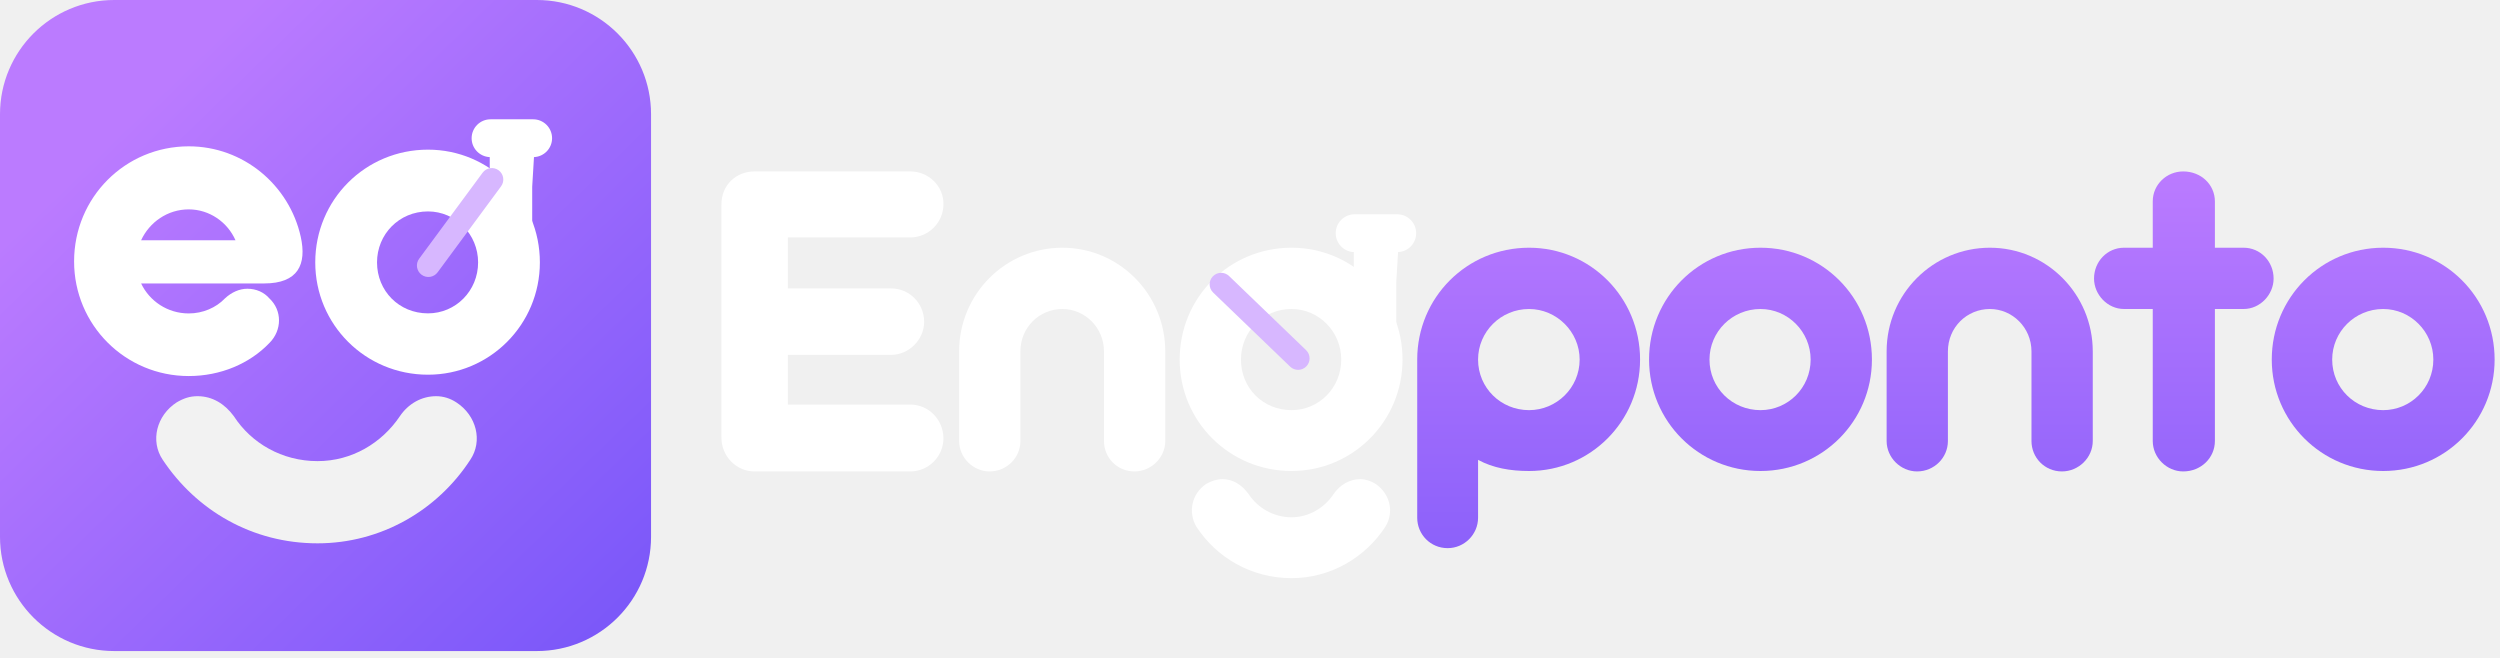
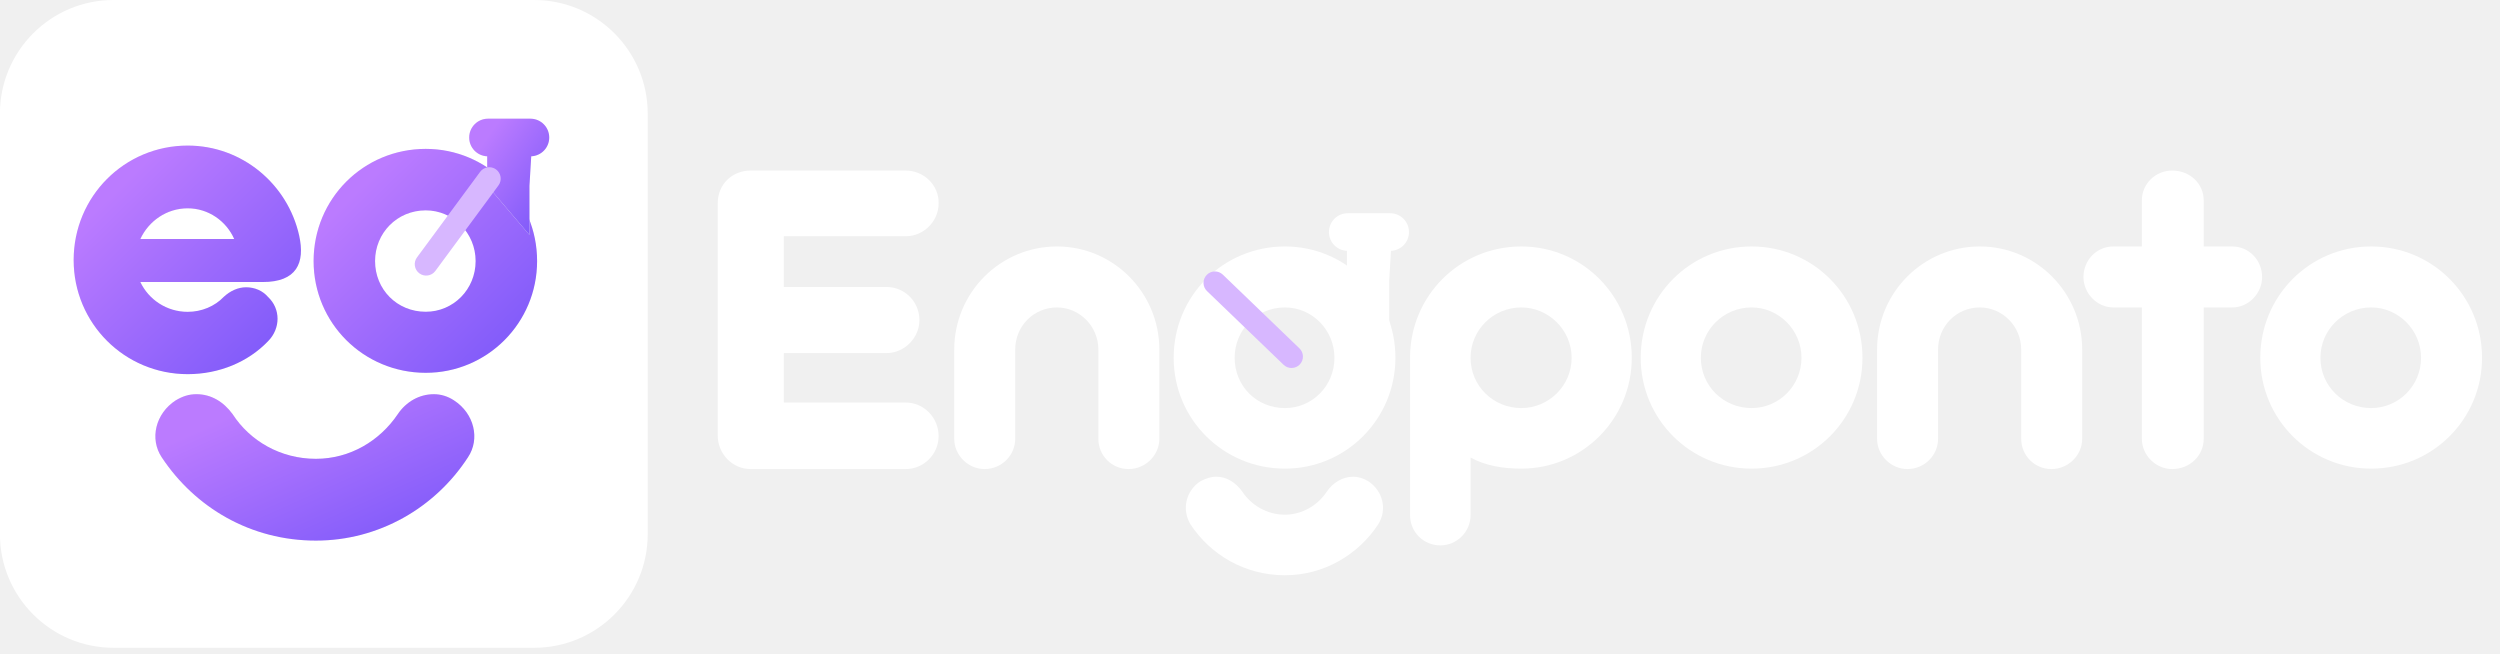
- <svg xmlns="http://www.w3.org/2000/svg" width="350" height="92" viewBox="0 0 350 92" fill="none">
-   <path d="M0 15.997C0 7.162 7.162 0 15.997 0H75.15C83.985 0 91.147 7.162 91.147 15.997V75.15C91.147 83.985 83.985 91.147 75.15 91.147H15.997C7.162 91.147 0 83.985 0 75.15V15.997Z" fill="url(#paint0_linear_255_2)" />
-   <path d="M66.934 36.735C66.934 32.804 63.79 29.599 59.919 29.599C55.868 29.599 52.783 32.804 52.783 36.735C52.783 40.726 55.868 43.871 59.919 43.871C63.79 43.871 66.934 40.726 66.934 36.735ZM44.136 36.735C44.136 27.966 51.151 20.951 59.919 20.951C68.567 20.951 75.582 27.966 75.582 36.735C75.582 45.443 68.567 52.458 59.919 52.458C51.151 52.458 44.136 45.443 44.136 36.735Z" fill="white" />
-   <path d="M77.291 19.351C77.291 20.776 76.166 21.934 74.757 21.995L74.508 26.152V33.06L68.563 26.088V21.995C67.153 21.934 66.028 20.776 66.028 19.351C66.028 17.887 67.215 16.701 68.678 16.701H74.641C76.104 16.701 77.291 17.887 77.291 19.351Z" fill="white" />
-   <path d="M67.565 24.181C68.091 23.467 69.097 23.316 69.811 23.842C70.524 24.369 70.676 25.375 70.149 26.088L61.266 38.125C60.739 38.839 59.734 38.99 59.02 38.464C58.307 37.937 58.155 36.932 58.682 36.218L67.565 24.181Z" fill="#D7B7FF" />
-   <path d="M10.373 36.597C10.373 27.646 17.534 20.486 26.423 20.486C34.077 20.486 40.497 25.918 42.102 33.14C42.966 37.029 41.731 39.683 36.978 39.683H19.756C20.929 42.153 23.46 43.881 26.423 43.881C28.398 43.881 30.25 43.078 31.485 41.782C32.41 40.918 33.522 40.424 34.633 40.424C35.867 40.424 36.978 40.918 37.719 41.782C39.509 43.449 39.509 46.227 37.719 48.017C34.941 50.918 30.867 52.646 26.423 52.646C17.534 52.646 10.373 45.486 10.373 36.597ZM32.966 33.634C31.855 31.103 29.324 29.313 26.423 29.313C23.46 29.313 20.929 31.103 19.756 33.634H32.966Z" fill="white" />
-   <path d="M32.739 58.271C35.18 62.043 39.477 64.557 44.458 64.557C49.243 64.557 53.442 62.043 55.981 58.271C57.153 56.53 59.008 55.466 61.059 55.466C62.035 55.466 63.012 55.756 63.891 56.337C66.723 58.174 67.602 61.752 65.844 64.364C61.254 71.424 53.344 76.066 44.458 76.066C35.278 76.066 27.465 71.424 22.778 64.364C21.02 61.752 21.899 58.174 24.731 56.337C25.708 55.756 26.587 55.466 27.661 55.466C29.712 55.466 31.469 56.53 32.739 58.271Z" fill="#F2F2F2" />
-   <path d="M105.62 24H127.46C129.98 24 132.14 26.04 132.08 28.62C132.08 31.14 129.98 33.24 127.46 33.24H110.3V40.38H124.76C127.28 40.38 129.38 42.42 129.38 45.06C129.38 47.52 127.28 49.68 124.76 49.68H110.3V56.64H127.46C129.98 56.64 132.08 58.74 132.08 61.38C132.08 63.9 129.98 66 127.46 66H105.62C103.1 66 101 63.9 101 61.26V28.62C101 25.86 103.1 24 105.62 24Z" fill="#FFFFFF" />
-   <path d="M134.277 49.2C134.277 41.16 140.757 34.68 148.737 34.68C156.657 34.68 163.137 41.16 163.137 49.2V61.74C163.137 64.08 161.157 66 158.817 66C156.417 66 154.557 64.08 154.557 61.74V49.2C154.557 45.84 151.857 43.26 148.737 43.26C145.497 43.26 142.857 45.84 142.857 49.2V61.74C142.857 64.08 140.937 66 138.537 66C136.257 66 134.277 64.08 134.277 61.74V49.2Z" fill="#FFFFFF" />
-   <path d="M187.774 50.34C187.774 46.44 184.654 43.26 180.814 43.26C176.794 43.26 173.734 46.44 173.734 50.34C173.734 54.3 176.794 57.42 180.814 57.42C184.654 57.42 187.774 54.3 187.774 50.34ZM165.154 50.34C165.154 41.64 172.114 34.68 180.814 34.68C189.394 34.68 196.354 41.64 196.354 50.34C196.354 58.98 189.394 65.94 180.814 65.94C172.114 65.94 165.154 58.98 165.154 50.34ZM174.814 69.18C176.074 71.1 178.294 72.42 180.814 72.42C183.214 72.42 185.434 71.1 186.694 69.18C187.594 67.86 188.974 67.08 190.414 67.08C191.134 67.08 191.914 67.32 192.574 67.74C194.614 69.12 195.214 71.7 193.954 73.74C191.134 78.06 186.274 80.94 180.814 80.94C175.174 80.94 170.314 78.06 167.494 73.74C166.294 71.7 166.834 69.12 168.874 67.74C169.654 67.32 170.374 67.08 171.154 67.08C172.594 67.08 173.854 67.86 174.814 69.18Z" fill="#FFFFFF" />
-   <path d="M169.843 40.959C169.204 40.343 169.185 39.327 169.8 38.688C170.415 38.049 171.431 38.029 172.07 38.644L182.85 49.018C183.489 49.633 183.508 50.649 182.893 51.288C182.278 51.928 181.262 51.947 180.623 51.332L169.843 40.959Z" fill="#D7B7FF" />
-   <path d="M221.15 50.34C221.15 46.44 217.91 43.26 214.07 43.26C210.11 43.26 206.93 46.44 206.93 50.34C206.93 54.3 210.11 57.42 214.07 57.42C217.91 57.42 221.15 54.3 221.15 50.34ZM198.41 50.34C198.41 41.64 205.37 34.68 214.07 34.68C222.65 34.68 229.61 41.64 229.61 50.34C229.61 58.98 222.65 65.94 214.07 65.94C211.43 65.94 209.03 65.52 206.93 64.38V72.48C206.93 74.82 205.01 76.74 202.67 76.74C200.27 76.74 198.41 74.82 198.41 72.48V50.34Z" fill="url(#paint1_linear_255_2)" />
-   <path d="M230.869 50.34C230.869 41.64 237.829 34.68 246.469 34.68C255.109 34.68 262.069 41.64 262.069 50.34C262.069 58.98 255.109 65.94 246.469 65.94C237.829 65.94 230.869 58.98 230.869 50.34ZM253.489 50.34C253.489 46.44 250.309 43.26 246.469 43.26C242.509 43.26 239.329 46.44 239.329 50.34C239.329 54.3 242.509 57.42 246.469 57.42C250.309 57.42 253.489 54.3 253.489 50.34Z" fill="url(#paint2_linear_255_2)" />
-   <path d="M264.127 49.2C264.127 41.16 270.607 34.68 278.587 34.68C286.507 34.68 292.987 41.16 292.987 49.2V61.74C292.987 64.08 291.007 66 288.667 66C286.267 66 284.407 64.08 284.407 61.74V49.2C284.407 45.84 281.707 43.26 278.587 43.26C275.347 43.26 272.707 45.84 272.707 49.2V61.74C272.707 64.08 270.787 66 268.387 66C266.107 66 264.127 64.08 264.127 61.74V49.2Z" fill="url(#paint3_linear_255_2)" />
-   <path d="M301.385 28.2C301.385 25.8 303.365 24 305.645 24C308.165 24 310.085 25.86 310.085 28.2V34.68H314.105C316.445 34.68 318.305 36.6 318.305 39C318.305 41.22 316.445 43.26 314.105 43.26H310.085V61.74C310.085 64.08 308.165 66 305.645 66C303.365 66 301.385 64.08 301.385 61.74V43.26H297.365C295.025 43.26 293.165 41.22 293.165 39C293.165 36.6 295.025 34.68 297.365 34.68H301.385V28.2Z" fill="url(#paint4_linear_255_2)" />
-   <path d="M318.047 50.34C318.047 41.64 325.007 34.68 333.647 34.68C342.287 34.68 349.247 41.64 349.247 50.34C349.247 58.98 342.287 65.94 333.647 65.94C325.007 65.94 318.047 58.98 318.047 50.34ZM340.667 50.34C340.667 46.44 337.487 43.26 333.647 43.26C329.687 43.26 326.507 46.44 326.507 50.34C326.507 54.3 329.687 57.42 333.647 57.42C337.487 57.42 340.667 54.3 340.667 50.34Z" fill="url(#paint5_linear_255_2)" />
-   <path d="M198.263 32.649C198.263 34.074 197.138 35.233 195.73 35.294L195.48 39.45V46.359L189.535 39.387V35.294C188.125 35.233 187 34.074 187 32.649C187 31.186 188.187 30 189.65 30H195.613C197.076 30 198.263 31.186 198.263 32.649Z" fill="#FFFFFF" />
+ <svg xmlns="http://www.w3.org/2000/svg" width="130" height="34" viewBox="0 0 130 34" fill="none">
+   <g clip-path="url(#clip0_283_5186)">
+     <g clip-path="url(#clip1_283_5186)">
+       <path d="M-0.004 5.912C-0.004 2.647 2.643 0 5.908 0H27.769C31.034 0 33.681 2.647 33.681 5.912V27.773C33.681 31.038 31.034 33.685 27.769 33.685H5.908C2.643 33.685 -0.004 31.038 -0.004 27.773V5.912Z" fill="white" />
+       <path d="M24.733 13.575C24.733 12.123 23.571 10.938 22.14 10.938C20.643 10.938 19.503 12.123 19.503 13.575C19.503 15.05 20.643 16.212 22.14 16.212C23.571 16.212 24.733 15.05 24.733 13.575ZM16.307 13.575C16.307 10.335 18.9 7.742 22.14 7.742C25.336 7.742 27.929 10.335 27.929 13.575C27.929 16.794 25.336 19.386 22.14 19.386C18.9 19.386 16.307 16.794 16.307 13.575Z" fill="#F2F2F2" />
+       <path d="M24.733 13.575C24.733 12.123 23.571 10.938 22.14 10.938C20.643 10.938 19.503 12.123 19.503 13.575C19.503 15.05 20.643 16.212 22.14 16.212C23.571 16.212 24.733 15.05 24.733 13.575ZM16.307 13.575C16.307 10.335 18.9 7.742 22.14 7.742C25.336 7.742 27.929 10.335 27.929 13.575C27.929 16.794 25.336 19.386 22.14 19.386C18.9 19.386 16.307 16.794 16.307 13.575Z" fill="url(#paint0_linear_283_5186)" />
+       <path d="M28.56 7.151C28.56 7.678 28.145 8.106 27.624 8.128L27.532 9.664V12.217L25.334 9.641V8.128C24.813 8.106 24.398 7.678 24.398 7.151C24.398 6.61 24.836 6.172 25.377 6.172H27.581C28.122 6.172 28.56 6.61 28.56 7.151Z" fill="#F2F2F2" />
+       <path d="M28.56 7.151C28.56 7.678 28.145 8.106 27.624 8.128L27.532 9.664V12.217L25.334 9.641V8.128C24.813 8.106 24.398 7.678 24.398 7.151C24.398 6.61 24.836 6.172 25.377 6.172H27.581C28.122 6.172 28.56 6.61 28.56 7.151Z" fill="url(#paint1_linear_283_5186)" />
+       <path d="M24.966 8.936C25.16 8.673 25.532 8.617 25.796 8.811C26.059 9.006 26.116 9.377 25.921 9.641L22.638 14.09C22.443 14.354 22.072 14.409 21.808 14.215C21.544 14.02 21.488 13.649 21.683 13.385L24.966 8.936Z" fill="#D7B7FF" />
+       <path d="M3.83 13.524C3.83 10.217 6.476 7.57 9.761 7.57C12.59 7.57 14.962 9.578 15.556 12.247C15.875 13.684 15.419 14.665 13.662 14.665H7.297C7.731 15.578 8.666 16.216 9.761 16.216C10.491 16.216 11.175 15.92 11.632 15.441C11.974 15.121 12.385 14.939 12.795 14.939C13.252 14.939 13.662 15.121 13.936 15.441C14.597 16.057 14.597 17.083 13.936 17.745C12.909 18.817 11.404 19.456 9.761 19.456C6.476 19.456 3.83 16.809 3.83 13.524ZM12.179 12.429C11.769 11.494 10.833 10.832 9.761 10.832C8.666 10.832 7.731 11.494 7.297 12.429H12.179Z" fill="#F2F2F2" />
+       <path d="M3.83 13.524C3.83 10.217 6.476 7.57 9.761 7.57C12.59 7.57 14.962 9.578 15.556 12.247C15.875 13.684 15.419 14.665 13.662 14.665H7.297C7.731 15.578 8.666 16.216 9.761 16.216C10.491 16.216 11.175 15.92 11.632 15.441C11.974 15.121 12.385 14.939 12.795 14.939C13.252 14.939 13.662 15.121 13.936 15.441C14.597 16.057 14.597 17.083 13.936 17.745C12.909 18.817 11.404 19.456 9.761 19.456C6.476 19.456 3.83 16.809 3.83 13.524ZM12.179 12.429C11.769 11.494 10.833 10.832 9.761 10.832C8.666 10.832 7.731 11.494 7.297 12.429H12.179Z" fill="url(#paint2_linear_283_5186)" />
+       <path d="M12.095 21.535C12.998 22.928 14.585 23.858 16.426 23.858C18.195 23.858 19.746 22.928 20.685 21.535C21.118 20.891 21.803 20.498 22.561 20.498C22.922 20.498 23.283 20.605 23.608 20.82C24.655 21.499 24.98 22.821 24.33 23.786C22.634 26.395 19.71 28.111 16.426 28.111C13.034 28.111 10.146 26.395 8.414 23.786C7.765 22.821 8.089 21.499 9.136 20.82C9.497 20.605 9.822 20.498 10.219 20.498C10.977 20.498 11.626 20.891 12.095 21.535Z" fill="#F2F2F2" />
+       <path d="M12.095 21.535C12.998 22.928 14.585 23.858 16.426 23.858C18.195 23.858 19.746 22.928 20.685 21.535C21.118 20.891 21.803 20.498 22.561 20.498C22.922 20.498 23.283 20.605 23.608 20.82C24.655 21.499 24.98 22.821 24.33 23.786C22.634 26.395 19.71 28.111 16.426 28.111C13.034 28.111 10.146 26.395 8.414 23.786C7.765 22.821 8.089 21.499 9.136 20.82C9.497 20.605 9.822 20.498 10.219 20.498C10.977 20.498 11.626 20.891 12.095 21.535Z" fill="url(#paint3_linear_283_5186)" />
+       <path d="M39.03 8.869H47.101C48.032 8.869 48.831 9.623 48.808 10.576C48.808 11.508 48.032 12.284 47.101 12.284H40.759V14.923H46.103C47.034 14.923 47.81 15.677 47.81 16.652C47.81 17.561 47.034 18.36 46.103 18.36H40.759V20.932H47.101C48.032 20.932 48.808 21.708 48.808 22.683C48.808 23.615 48.032 24.391 47.101 24.391H39.03C38.098 24.391 37.322 23.615 37.322 22.639V10.576C37.322 9.557 38.098 8.869 39.03 8.869Z" fill="white" />
+       <path d="M49.62 18.183C49.62 15.211 52.015 12.816 54.964 12.816C57.891 12.816 60.286 15.211 60.286 18.183V22.817C60.286 23.682 59.554 24.391 58.689 24.391C57.802 24.391 57.115 23.682 57.115 22.817V18.183C57.115 16.941 56.117 15.987 54.964 15.987C53.767 15.987 52.791 16.941 52.791 18.183V22.817C52.791 23.682 52.081 24.391 51.194 24.391C50.352 24.391 49.62 23.682 49.62 22.817V18.183Z" fill="white" />
+       <path d="M69.391 18.604C69.391 17.163 68.238 15.987 66.819 15.987C65.333 15.987 64.202 17.163 64.202 18.604C64.202 20.067 65.333 21.22 66.819 21.22C68.238 21.22 69.391 20.067 69.391 18.604ZM61.031 18.604C61.031 15.389 63.603 12.816 66.819 12.816C69.99 12.816 72.562 15.389 72.562 18.604C72.562 21.797 69.99 24.369 66.819 24.369C63.603 24.369 61.031 21.797 61.031 18.604ZM64.601 25.566C65.067 26.276 65.887 26.764 66.819 26.764C67.706 26.764 68.526 26.276 68.992 25.566C69.324 25.079 69.834 24.79 70.367 24.79C70.633 24.79 70.921 24.879 71.165 25.034C71.919 25.544 72.14 26.498 71.675 27.252C70.633 28.848 68.837 29.913 66.819 29.913C64.734 29.913 62.938 28.848 61.896 27.252C61.453 26.498 61.652 25.544 62.406 25.034C62.694 24.879 62.96 24.79 63.249 24.79C63.781 24.79 64.246 25.079 64.601 25.566Z" fill="white" />
+       <path d="M62.764 15.136C62.528 14.909 62.521 14.533 62.748 14.297C62.975 14.061 63.351 14.054 63.587 14.281L67.571 18.115C67.807 18.342 67.814 18.718 67.587 18.954C67.36 19.19 66.984 19.197 66.748 18.97L62.764 15.136Z" fill="#D7B7FF" />
+       <path d="M81.725 18.604C81.725 17.163 80.528 15.987 79.109 15.987C77.645 15.987 76.47 17.163 76.47 18.604C76.47 20.067 77.645 21.22 79.109 21.22C80.528 21.22 81.725 20.067 81.725 18.604ZM73.322 18.604C73.322 15.389 75.894 12.816 79.109 12.816C82.28 12.816 84.852 15.389 84.852 18.604C84.852 21.797 82.28 24.369 79.109 24.369C78.133 24.369 77.246 24.214 76.47 23.793V26.786C76.47 27.651 75.761 28.36 74.896 28.36C74.009 28.36 73.322 27.651 73.322 26.786V18.604Z" fill="white" />
+       <path d="M85.317 18.604C85.317 15.389 87.889 12.816 91.082 12.816C94.275 12.816 96.848 15.389 96.848 18.604C96.848 21.797 94.275 24.369 91.082 24.369C87.889 24.369 85.317 21.797 85.317 18.604ZM93.677 18.604C93.677 17.163 92.501 15.987 91.082 15.987C89.619 15.987 88.444 17.163 88.444 18.604C88.444 20.067 89.619 21.22 91.082 21.22C92.501 21.22 93.677 20.067 93.677 18.604Z" fill="white" />
+       <path d="M97.608 18.183C97.608 15.211 100.003 12.816 102.952 12.816C105.879 12.816 108.274 15.211 108.274 18.183V22.817C108.274 23.682 107.542 24.391 106.677 24.391C105.79 24.391 105.103 23.682 105.103 22.817V18.183C105.103 16.941 104.105 15.987 102.952 15.987C101.755 15.987 100.779 16.941 100.779 18.183V22.817C100.779 23.682 100.069 24.391 99.183 24.391C98.34 24.391 97.608 23.682 97.608 22.817V18.183Z" fill="white" />
+       <path d="M111.377 10.421C111.377 9.534 112.109 8.869 112.952 8.869C113.883 8.869 114.593 9.557 114.593 10.421V12.816H116.078C116.943 12.816 117.63 13.526 117.63 14.413C117.63 15.233 116.943 15.987 116.078 15.987H114.593V22.817C114.593 23.681 113.883 24.391 112.952 24.391C112.109 24.391 111.377 23.681 111.377 22.817V15.987H109.892C109.027 15.987 108.34 15.233 108.34 14.413C108.34 13.526 109.027 12.816 109.892 12.816H111.377V10.421Z" fill="white" />
+       <path d="M117.535 18.604C117.535 15.389 120.107 12.816 123.3 12.816C126.493 12.816 129.066 15.389 129.066 18.604C129.066 21.797 126.493 24.369 123.3 24.369C120.107 24.369 117.535 21.797 117.535 18.604ZM125.895 18.604C125.895 17.163 124.72 15.987 123.3 15.987C121.837 15.987 120.662 17.163 120.662 18.604C120.662 20.067 121.837 21.22 123.3 21.22C124.72 21.22 125.895 20.067 125.895 18.604Z" fill="white" />
+       <path d="M73.267 12.067C73.267 12.594 72.851 13.022 72.331 13.044L72.239 14.581V17.134L70.042 14.557V13.044C69.52 13.022 69.105 12.594 69.105 12.067C69.105 11.526 69.543 11.088 70.084 11.088H72.288C72.829 11.088 73.267 11.526 73.267 12.067Z" fill="white" />
+     </g>
+   </g>
  <defs>
-     <linearGradient id="paint0_linear_255_2" x1="19.62" y1="15.334" x2="100.904" y2="98.839" gradientUnits="userSpaceOnUse">
+     <linearGradient id="paint0_linear_283_5186" x1="18.809" y1="9.701" x2="29.193" y2="20.349" gradientUnits="userSpaceOnUse">
      <stop stop-color="#BB7BFF" />
      <stop offset="1" stop-color="#6F51F8" />
    </linearGradient>
-     <linearGradient id="paint1_linear_255_2" x1="273.829" y1="24" x2="273.829" y2="76.74" gradientUnits="userSpaceOnUse">
+     <linearGradient id="paint1_linear_283_5186" x1="25.294" y1="7.189" x2="30.379" y2="10.786" gradientUnits="userSpaceOnUse">
      <stop stop-color="#BB7BFF" />
-       <stop offset="1" stop-color="#8C61FA" />
+       <stop offset="1" stop-color="#6F51F8" />
    </linearGradient>
-     <linearGradient id="paint2_linear_255_2" x1="273.829" y1="24" x2="273.829" y2="76.74" gradientUnits="userSpaceOnUse">
+     <linearGradient id="paint2_linear_283_5186" x1="6.374" y1="9.57" x2="16.975" y2="20.401" gradientUnits="userSpaceOnUse">
      <stop stop-color="#BB7BFF" />
-       <stop offset="1" stop-color="#8C61FA" />
+       <stop offset="1" stop-color="#6F51F8" />
    </linearGradient>
-     <linearGradient id="paint3_linear_255_2" x1="273.829" y1="24" x2="273.829" y2="76.74" gradientUnits="userSpaceOnUse">
+     <linearGradient id="paint3_linear_283_5186" x1="11.649" y1="21.779" x2="16.709" y2="33.102" gradientUnits="userSpaceOnUse">
      <stop stop-color="#BB7BFF" />
-       <stop offset="1" stop-color="#8C61FA" />
+       <stop offset="1" stop-color="#6F51F8" />
    </linearGradient>
-     <linearGradient id="paint4_linear_255_2" x1="273.829" y1="24" x2="273.829" y2="76.74" gradientUnits="userSpaceOnUse">
-       <stop stop-color="#BB7BFF" />
-       <stop offset="1" stop-color="#8C61FA" />
-     </linearGradient>
-     <linearGradient id="paint5_linear_255_2" x1="273.829" y1="24" x2="273.829" y2="76.74" gradientUnits="userSpaceOnUse">
-       <stop stop-color="#BB7BFF" />
-       <stop offset="1" stop-color="#8C61FA" />
-     </linearGradient>
+     <clipPath id="clip0_283_5186">
+       <rect width="129.34" height="34" fill="white" />
+     </clipPath>
+     <clipPath id="clip1_283_5186">
+       <rect width="129.348" height="34" fill="white" transform="translate(-0.00390625)" />
+     </clipPath>
  </defs>
</svg>
